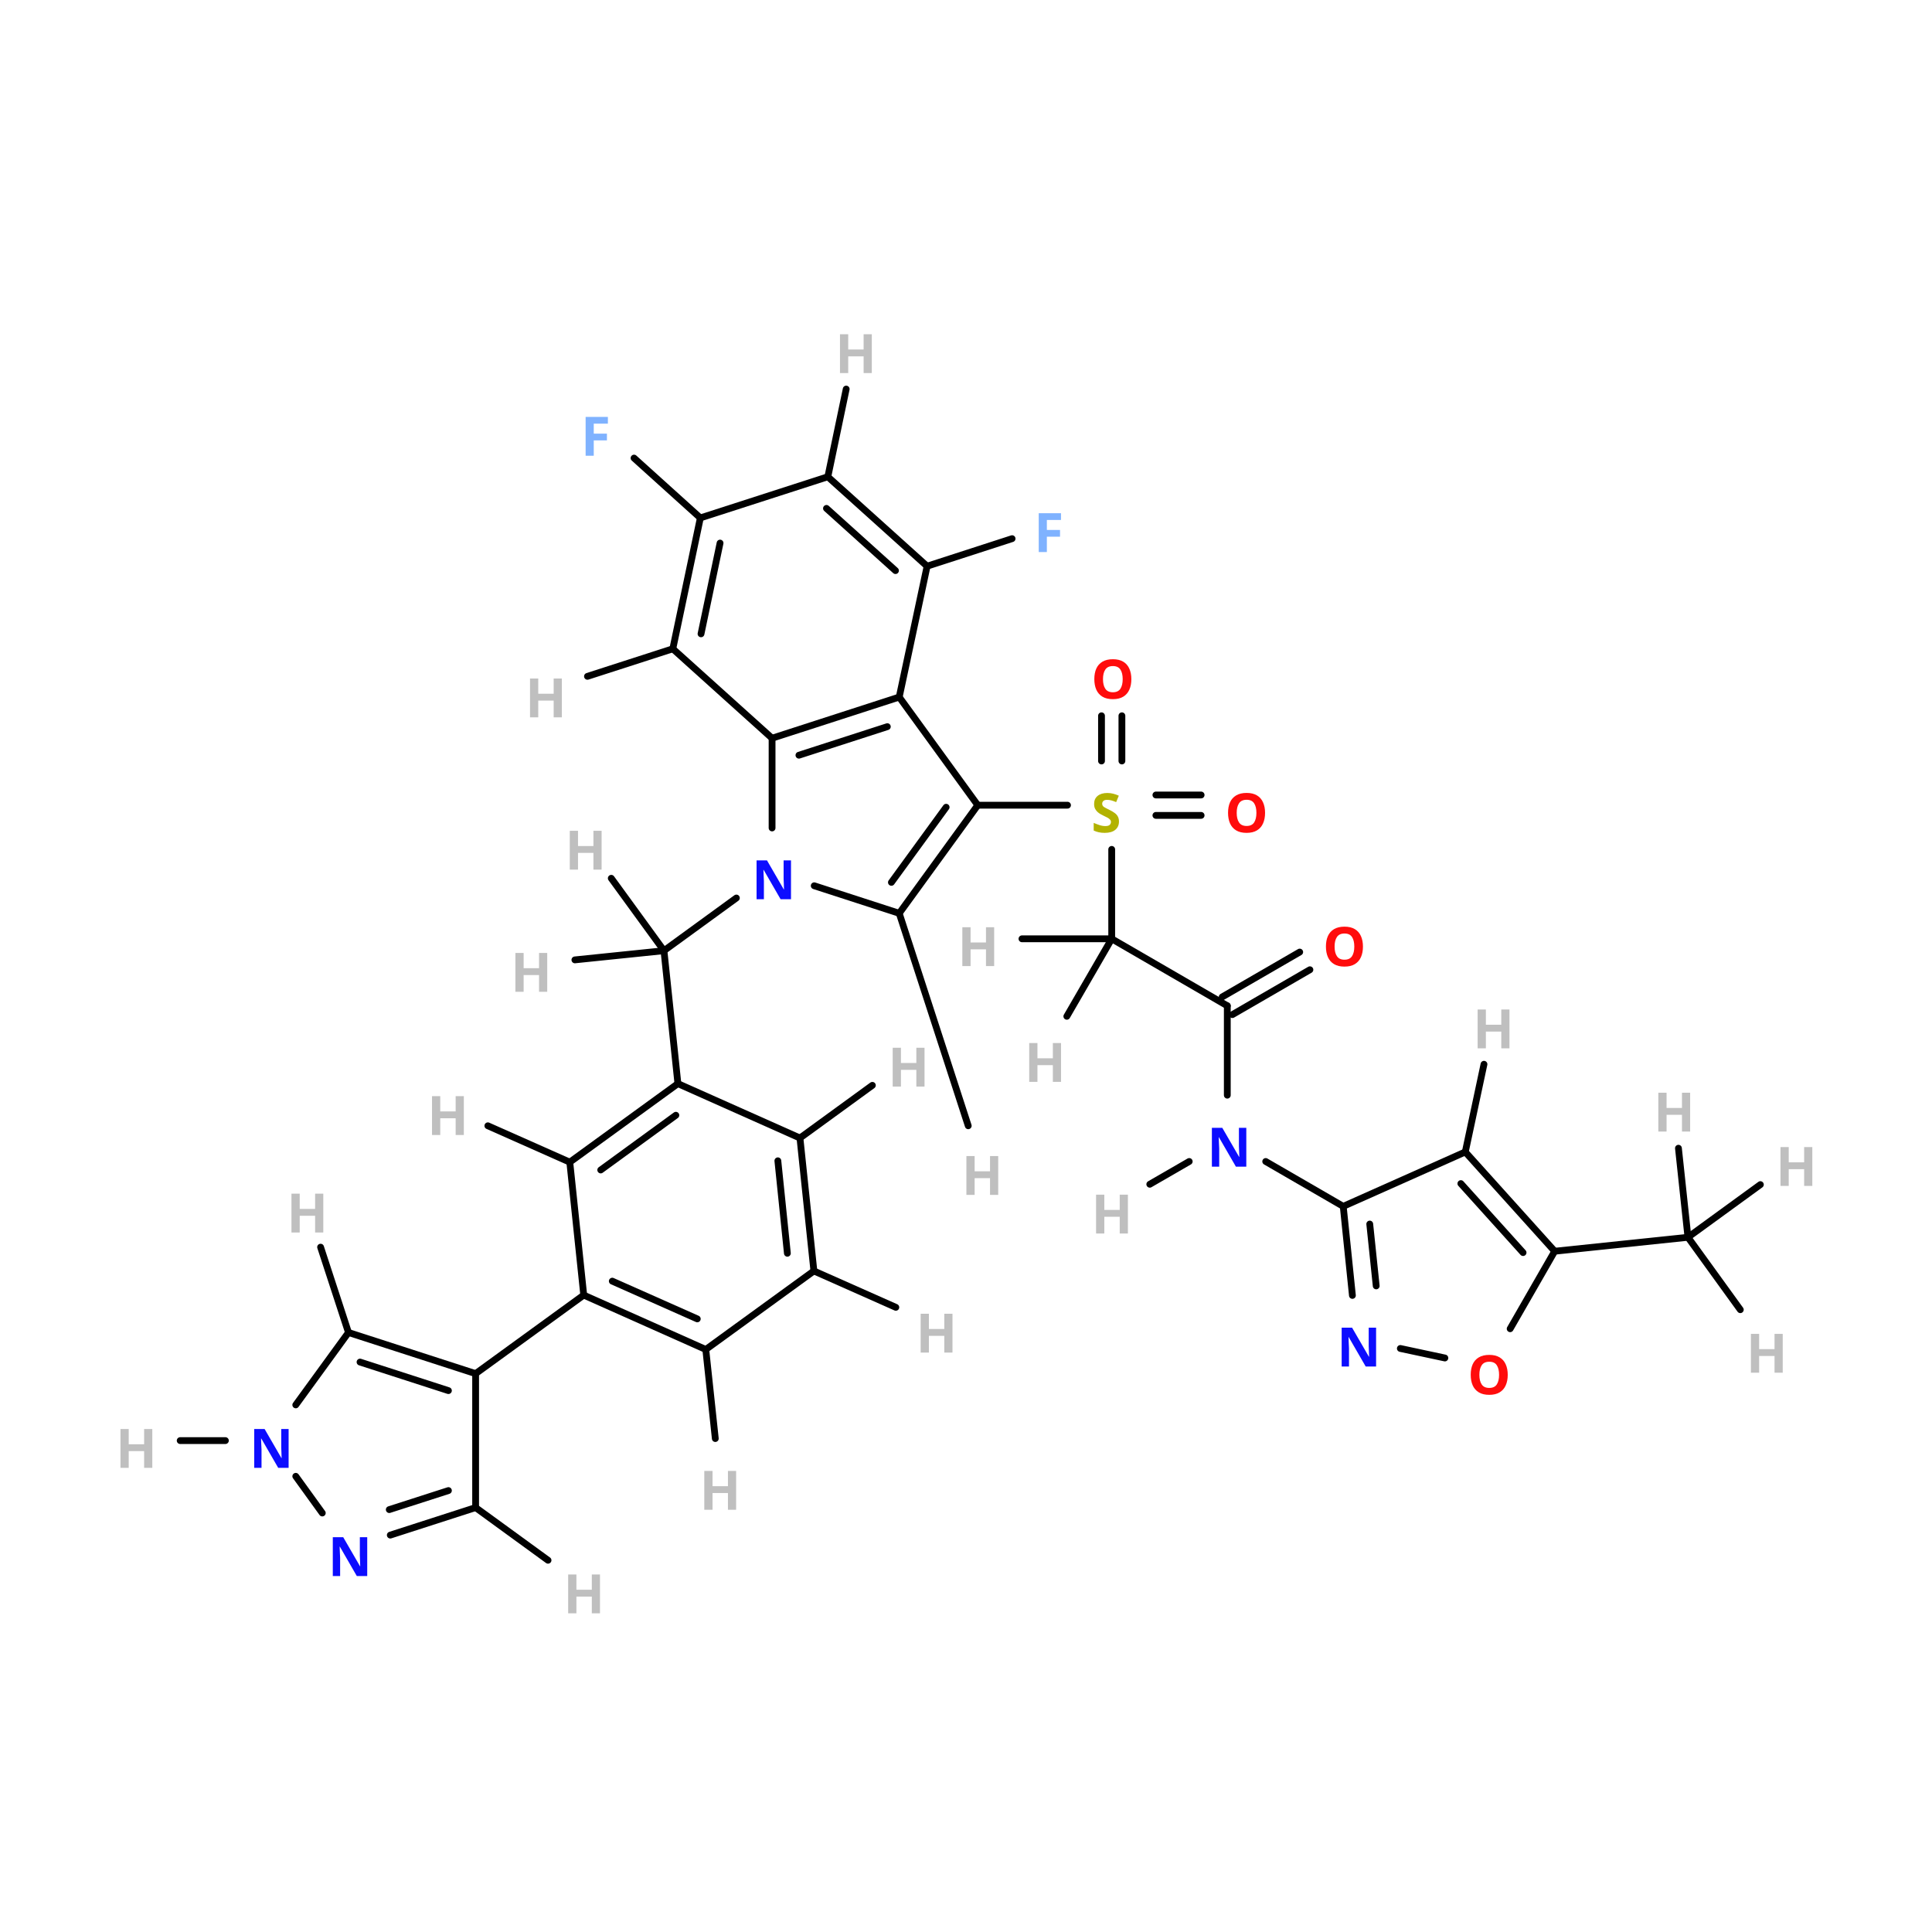
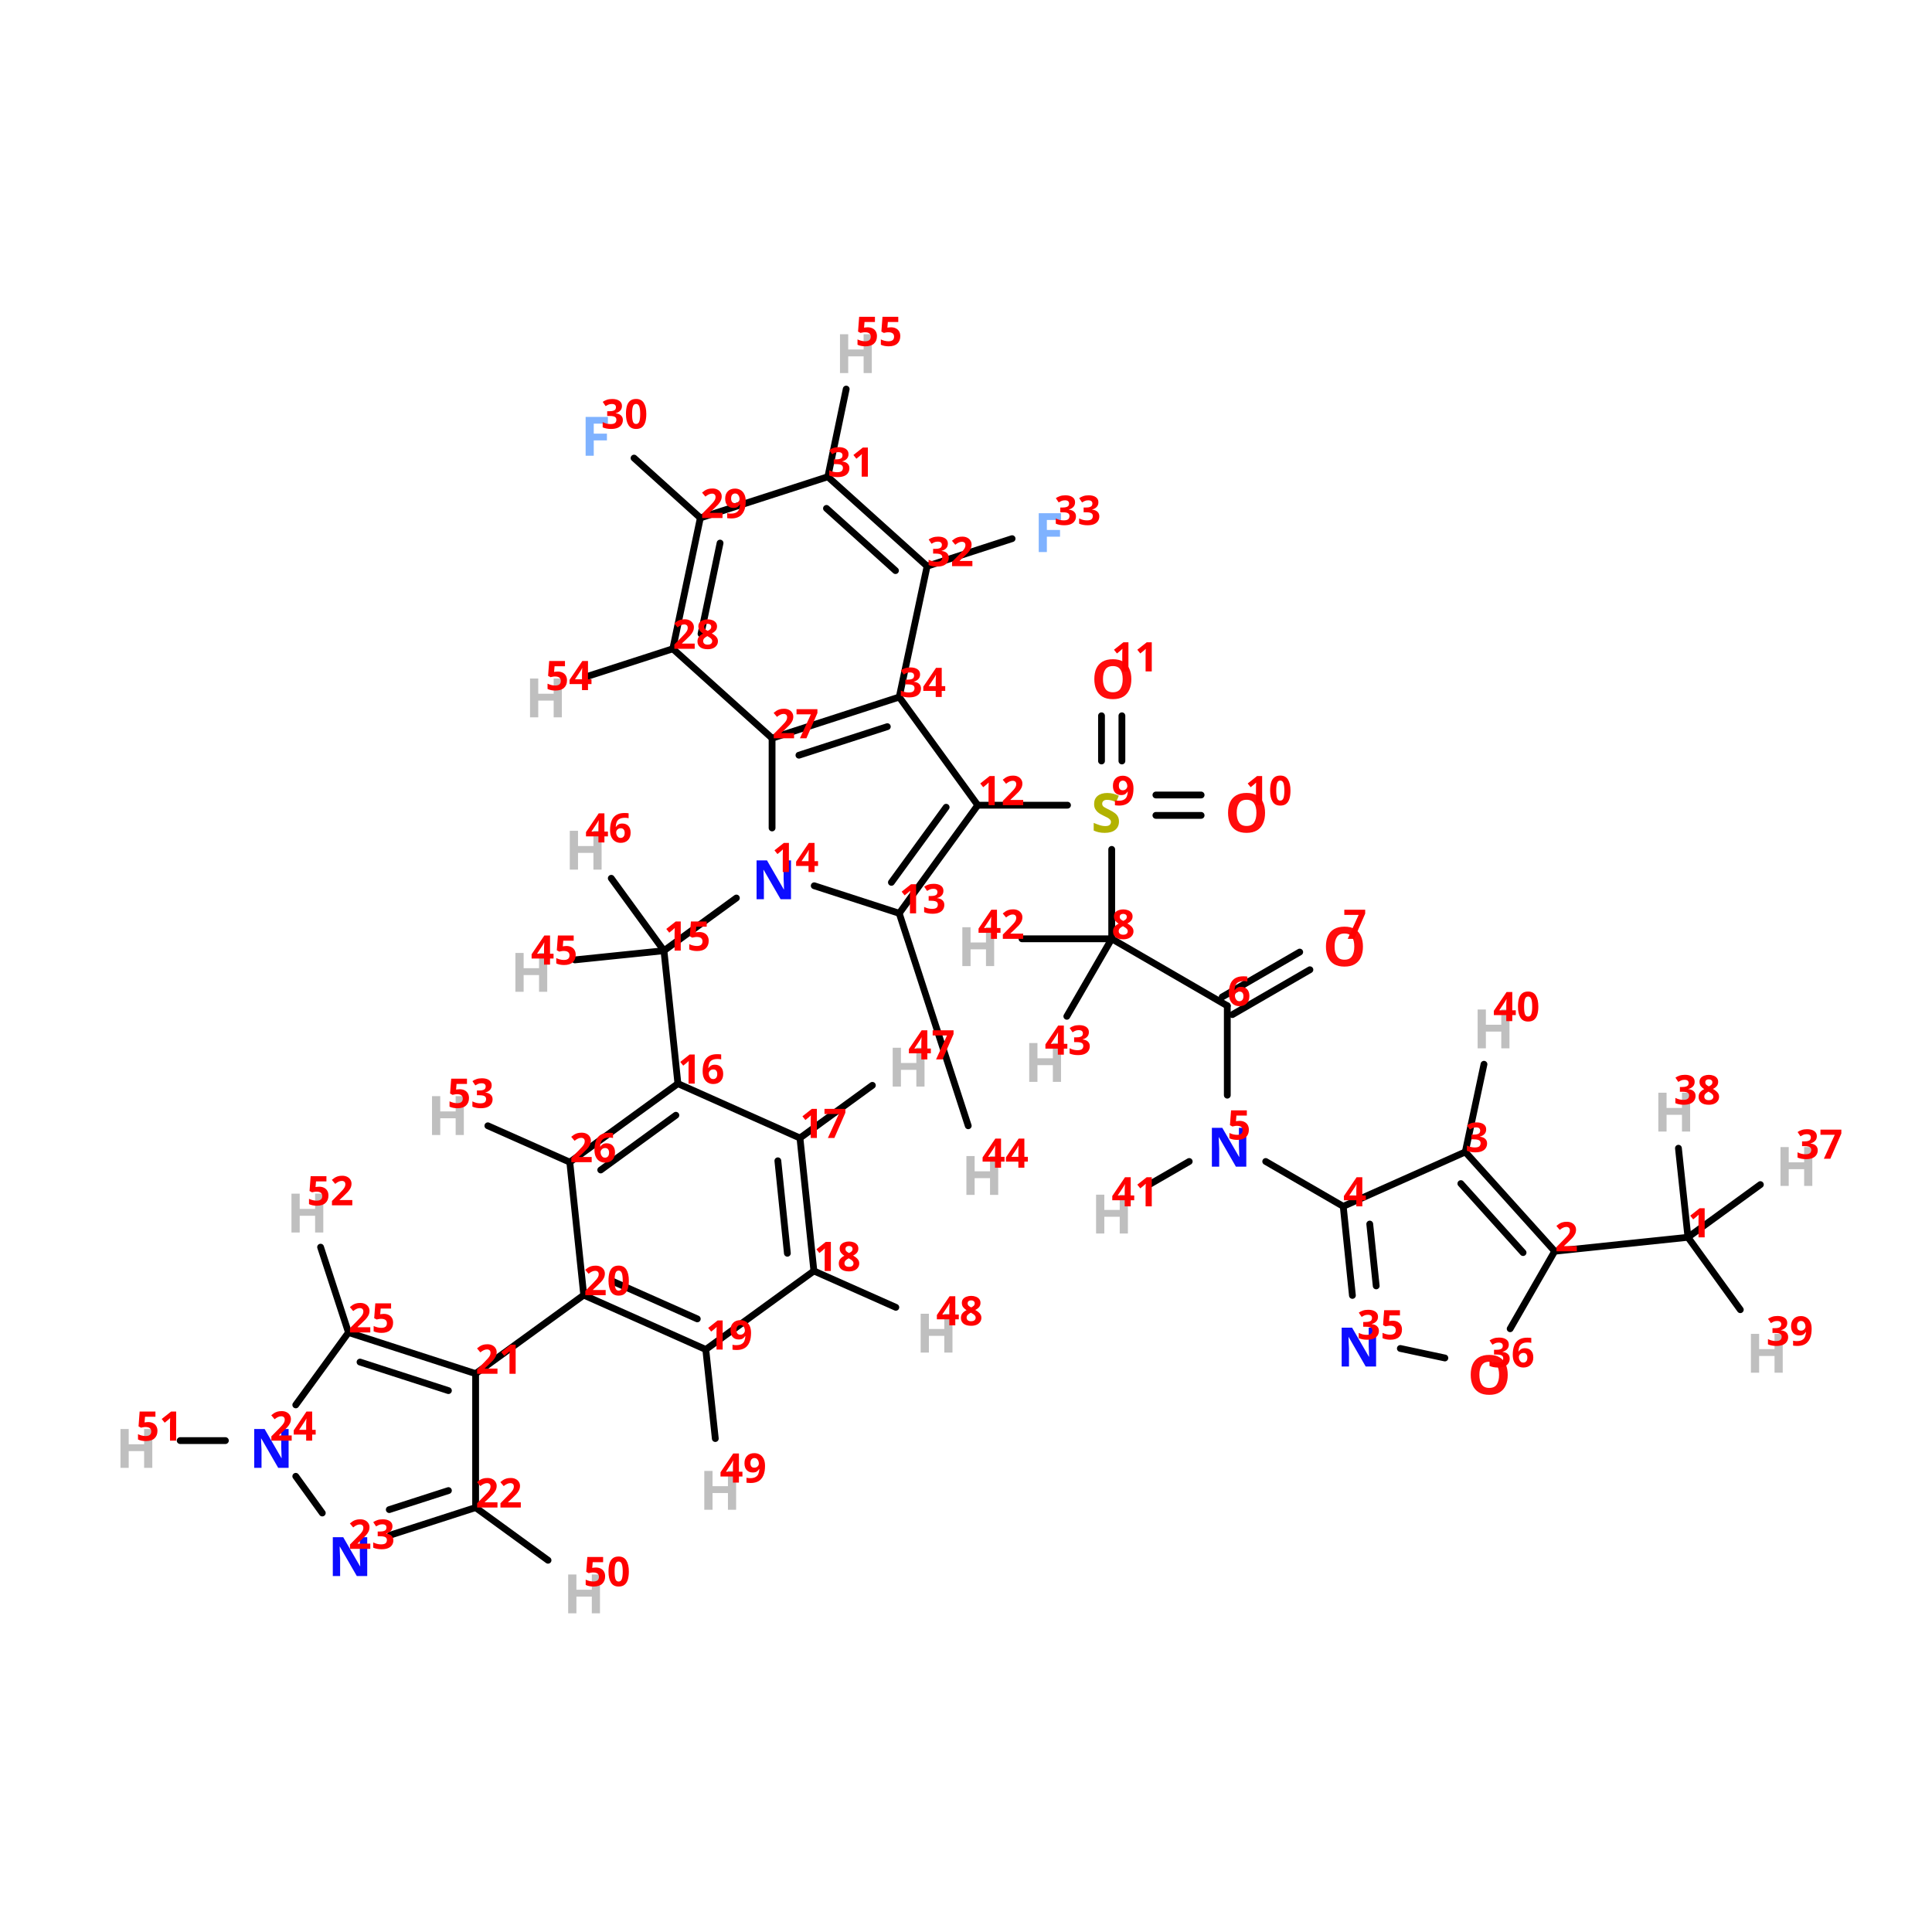
<svg xmlns="http://www.w3.org/2000/svg" version="1.1" id="topsvg" x="0" y="0" width="200px" height="200px" viewBox="0 0 100 100">
  <rect x="0" y="0" width="100" height="100" fill="white" />
  <g transform="translate(0,0)">
    <svg width="100" height="100" x="0" y="0" viewBox="0 0 568.282 444.802" font-family="sans-serif" stroke="rgb(0,0,0)" stroke-width="2" stroke-linecap="round">
      <line x1="496.5" y1="302.2" x2="457.3" y2="306.3" opacity="1.0" stroke="rgb(0,0,0)" stroke-width="2.0" />
      <line x1="496.5" y1="302.2" x2="517.8" y2="286.7" opacity="1.0" stroke="rgb(0,0,0)" stroke-width="2.0" />
      <line x1="496.5" y1="302.2" x2="493.7" y2="276.0" opacity="1.0" stroke="rgb(0,0,0)" stroke-width="2.0" />
      <line x1="496.5" y1="302.2" x2="511.9" y2="323.5" opacity="1.0" stroke="rgb(0,0,0)" stroke-width="2.0" />
      <line x1="431.0" y1="277.1" x2="436.5" y2="251.3" opacity="1.0" stroke="rgb(0,0,0)" stroke-width="2.0" />
      <line x1="395.1" y1="293.1" x2="372.3" y2="279.9" opacity="1.0" stroke="rgb(0,0,0)" stroke-width="2.0" />
      <line x1="361.0" y1="260.4" x2="361.0" y2="234.1" opacity="1.0" stroke="rgb(0,0,0)" stroke-width="2.0" />
      <line x1="349.8" y1="279.9" x2="338.2" y2="286.6" opacity="1.0" stroke="rgb(0,0,0)" stroke-width="2.0" />
      <line x1="359.5" y1="231.5" x2="382.3" y2="218.3" opacity="1.0" stroke="rgb(0,0,0)" stroke-width="2.0" />
      <line x1="362.5" y1="236.7" x2="385.3" y2="223.5" opacity="1.0" stroke="rgb(0,0,0)" stroke-width="2.0" />
      <line x1="361.0" y1="234.1" x2="327.0" y2="214.4" opacity="1.0" stroke="rgb(0,0,0)" stroke-width="2.0" />
      <line x1="327.0" y1="214.4" x2="327.0" y2="188.1" opacity="1.0" stroke="rgb(0,0,0)" stroke-width="2.0" />
      <line x1="327.0" y1="214.4" x2="300.6" y2="214.4" opacity="1.0" stroke="rgb(0,0,0)" stroke-width="2.0" />
      <line x1="327.0" y1="214.4" x2="313.8" y2="237.2" opacity="1.0" stroke="rgb(0,0,0)" stroke-width="2.0" />
      <line x1="340.0" y1="172.1" x2="353.3" y2="172.1" opacity="1.0" stroke="rgb(0,0,0)" stroke-width="2.0" />
      <line x1="340.0" y1="178.1" x2="353.3" y2="178.1" opacity="1.0" stroke="rgb(0,0,0)" stroke-width="2.0" />
      <line x1="324.0" y1="162.1" x2="324.0" y2="148.8" opacity="1.0" stroke="rgb(0,0,0)" stroke-width="2.0" />
      <line x1="330.0" y1="162.1" x2="330.0" y2="148.8" opacity="1.0" stroke="rgb(0,0,0)" stroke-width="2.0" />
      <line x1="314.0" y1="175.1" x2="287.6" y2="175.1" opacity="1.0" stroke="rgb(0,0,0)" stroke-width="2.0" />
      <line x1="264.5" y1="206.9" x2="284.8" y2="269.4" opacity="1.0" stroke="rgb(0,0,0)" stroke-width="2.0" />
      <line x1="216.6" y1="202.4" x2="195.3" y2="217.9" opacity="1.0" stroke="rgb(0,0,0)" stroke-width="2.0" />
      <line x1="195.3" y1="217.9" x2="199.4" y2="257.0" opacity="1.0" stroke="rgb(0,0,0)" stroke-width="2.0" />
      <line x1="195.3" y1="217.9" x2="169.1" y2="220.6" opacity="1.0" stroke="rgb(0,0,0)" stroke-width="2.0" />
      <line x1="195.3" y1="217.9" x2="179.8" y2="196.6" opacity="1.0" stroke="rgb(0,0,0)" stroke-width="2.0" />
      <line x1="235.3" y1="273.0" x2="256.6" y2="257.5" opacity="1.0" stroke="rgb(0,0,0)" stroke-width="2.0" />
      <line x1="239.4" y1="312.1" x2="263.5" y2="322.8" opacity="1.0" stroke="rgb(0,0,0)" stroke-width="2.0" />
      <line x1="207.6" y1="335.2" x2="210.4" y2="361.4" opacity="1.0" stroke="rgb(0,0,0)" stroke-width="2.0" />
      <line x1="171.7" y1="319.2" x2="139.9" y2="342.3" opacity="1.0" stroke="rgb(0,0,0)" stroke-width="2.0" />
      <line x1="139.9" y1="381.7" x2="161.2" y2="397.2" opacity="1.0" stroke="rgb(0,0,0)" stroke-width="2.0" />
      <line x1="66.3" y1="362.0" x2="53.0" y2="362.0" opacity="1.0" stroke="rgb(0,0,0)" stroke-width="2.0" />
      <line x1="102.5" y1="330.2" x2="94.3" y2="305.1" opacity="1.0" stroke="rgb(0,0,0)" stroke-width="2.0" />
      <line x1="167.6" y1="280.1" x2="143.5" y2="269.4" opacity="1.0" stroke="rgb(0,0,0)" stroke-width="2.0" />
      <line x1="197.9" y1="129.1" x2="172.8" y2="137.2" opacity="1.0" stroke="rgb(0,0,0)" stroke-width="2.0" />
      <line x1="206.0" y1="90.6" x2="186.5" y2="73.0" opacity="1.0" stroke="rgb(0,0,0)" stroke-width="2.0" />
      <line x1="243.5" y1="78.5" x2="248.9" y2="52.7" opacity="1.0" stroke="rgb(0,0,0)" stroke-width="2.0" />
      <line x1="272.7" y1="104.8" x2="297.7" y2="96.7" opacity="1.0" stroke="rgb(0,0,0)" stroke-width="2.0" />
      <line x1="395.1" y1="293.1" x2="397.8" y2="319.3" opacity="1.0" stroke="rgb(0,0,0)" stroke-width="2.0" />
      <line x1="402.9" y1="298.3" x2="404.8" y2="316.5" opacity="1.0" stroke="rgb(0,0,0)" stroke-width="2.0" />
      <line x1="411.9" y1="334.9" x2="425.0" y2="337.7" opacity="1.0" stroke="rgb(0,0,0)" stroke-width="2.0" />
      <line x1="444.2" y1="329.1" x2="457.3" y2="306.3" opacity="1.0" stroke="rgb(0,0,0)" stroke-width="2.0" />
      <line x1="457.3" y1="306.3" x2="431.0" y2="277.1" opacity="1.0" stroke="rgb(0,0,0)" stroke-width="2.0" />
      <line x1="448.0" y1="306.7" x2="429.7" y2="286.4" opacity="1.0" stroke="rgb(0,0,0)" stroke-width="2.0" />
      <line x1="431.0" y1="277.1" x2="395.1" y2="293.1" opacity="1.0" stroke="rgb(0,0,0)" stroke-width="2.0" />
      <line x1="227.1" y1="181.8" x2="227.1" y2="155.4" opacity="1.0" stroke="rgb(0,0,0)" stroke-width="2.0" />
      <line x1="227.1" y1="155.4" x2="264.5" y2="143.3" opacity="1.0" stroke="rgb(0,0,0)" stroke-width="2.0" />
      <line x1="235.0" y1="160.4" x2="261.0" y2="152.0" opacity="1.0" stroke="rgb(0,0,0)" stroke-width="2.0" />
      <line x1="264.5" y1="143.3" x2="287.6" y2="175.1" opacity="1.0" stroke="rgb(0,0,0)" stroke-width="2.0" />
      <line x1="287.6" y1="175.1" x2="264.5" y2="206.9" opacity="1.0" stroke="rgb(0,0,0)" stroke-width="2.0" />
      <line x1="278.3" y1="175.7" x2="262.2" y2="197.8" opacity="1.0" stroke="rgb(0,0,0)" stroke-width="2.0" />
      <line x1="264.5" y1="206.9" x2="239.5" y2="198.8" opacity="1.0" stroke="rgb(0,0,0)" stroke-width="2.0" />
      <line x1="94.8" y1="383.3" x2="87.0" y2="372.5" opacity="1.0" stroke="rgb(0,0,0)" stroke-width="2.0" />
      <line x1="87.0" y1="351.5" x2="102.5" y2="330.2" opacity="1.0" stroke="rgb(0,0,0)" stroke-width="2.0" />
      <line x1="102.5" y1="330.2" x2="139.9" y2="342.3" opacity="1.0" stroke="rgb(0,0,0)" stroke-width="2.0" />
      <line x1="105.9" y1="338.9" x2="131.9" y2="347.3" opacity="1.0" stroke="rgb(0,0,0)" stroke-width="2.0" />
      <line x1="139.9" y1="342.3" x2="139.9" y2="381.7" opacity="1.0" stroke="rgb(0,0,0)" stroke-width="2.0" />
      <line x1="139.9" y1="381.7" x2="114.8" y2="389.8" opacity="1.0" stroke="rgb(0,0,0)" stroke-width="2.0" />
      <line x1="131.9" y1="376.7" x2="114.5" y2="382.3" opacity="1.0" stroke="rgb(0,0,0)" stroke-width="2.0" />
      <line x1="243.5" y1="78.5" x2="272.7" y2="104.8" opacity="1.0" stroke="rgb(0,0,0)" stroke-width="2.0" />
      <line x1="243.1" y1="87.8" x2="263.4" y2="106.1" opacity="1.0" stroke="rgb(0,0,0)" stroke-width="2.0" />
      <line x1="272.7" y1="104.8" x2="264.5" y2="143.3" opacity="1.0" stroke="rgb(0,0,0)" stroke-width="2.0" />
      <line x1="227.1" y1="155.4" x2="197.9" y2="129.1" opacity="1.0" stroke="rgb(0,0,0)" stroke-width="2.0" />
      <line x1="197.9" y1="129.1" x2="206.0" y2="90.6" opacity="1.0" stroke="rgb(0,0,0)" stroke-width="2.0" />
      <line x1="206.2" y1="124.7" x2="211.8" y2="98.0" opacity="1.0" stroke="rgb(0,0,0)" stroke-width="2.0" />
      <line x1="206.0" y1="90.6" x2="243.5" y2="78.5" opacity="1.0" stroke="rgb(0,0,0)" stroke-width="2.0" />
      <line x1="239.4" y1="312.1" x2="207.6" y2="335.2" opacity="1.0" stroke="rgb(0,0,0)" stroke-width="2.0" />
      <line x1="207.6" y1="335.2" x2="171.7" y2="319.2" opacity="1.0" stroke="rgb(0,0,0)" stroke-width="2.0" />
      <line x1="205.1" y1="326.2" x2="180.1" y2="315.1" opacity="1.0" stroke="rgb(0,0,0)" stroke-width="2.0" />
      <line x1="171.7" y1="319.2" x2="167.6" y2="280.1" opacity="1.0" stroke="rgb(0,0,0)" stroke-width="2.0" />
      <line x1="167.6" y1="280.1" x2="199.4" y2="257.0" opacity="1.0" stroke="rgb(0,0,0)" stroke-width="2.0" />
      <line x1="176.7" y1="282.4" x2="198.8" y2="266.3" opacity="1.0" stroke="rgb(0,0,0)" stroke-width="2.0" />
      <line x1="199.4" y1="257.0" x2="235.3" y2="273.0" opacity="1.0" stroke="rgb(0,0,0)" stroke-width="2.0" />
      <line x1="235.3" y1="273.0" x2="239.4" y2="312.1" opacity="1.0" stroke="rgb(0,0,0)" stroke-width="2.0" />
      <line x1="228.8" y1="279.7" x2="231.6" y2="306.9" opacity="1.0" stroke="rgb(0,0,0)" stroke-width="2.0" />
      <text x="281.63" y="222.421" fill="rgb(191,191,191)" stroke-width="0" font-weight="bold" font-size="16">H</text>
      <text x="170.819" y="72.309" fill="rgb(127,178,255)" stroke-width="0" font-weight="bold" font-size="16">F</text>
      <text x="304.097" y="100.638" fill="rgb(127,178,255)" stroke-width="0" font-weight="bold" font-size="16">F</text>
      <text x="393.202" y="340.206" fill="rgb(12,12,255)" stroke-width="0" font-weight="bold" font-size="16">N</text>
      <text x="431.676" y="348.384" fill="rgb(255,12,12)" stroke-width="0" font-weight="bold" font-size="16">O</text>
      <text x="522.282" y="287.089" fill="rgb(191,191,191)" stroke-width="0" font-weight="bold" font-size="16">H</text>
      <text x="486.349" y="271.091" fill="rgb(191,191,191)" stroke-width="0" font-weight="bold" font-size="16">H</text>
      <text x="513.58" y="342.03" fill="rgb(191,191,191)" stroke-width="0" font-weight="bold" font-size="16">H</text>
      <text x="433.201" y="246.616" fill="rgb(191,191,191)" stroke-width="0" font-weight="bold" font-size="16">H</text>
      <text x="320.963" y="301.088" fill="rgb(191,191,191)" stroke-width="0" font-weight="bold" font-size="16">H</text>
      <text x="301.297" y="256.485" fill="rgb(191,191,191)" stroke-width="0" font-weight="bold" font-size="16">H</text>
      <text x="282.82" y="289.726" fill="rgb(191,191,191)" stroke-width="0" font-weight="bold" font-size="16">H</text>
      <text x="150.163" y="229.986" fill="rgb(191,191,191)" stroke-width="0" font-weight="bold" font-size="16">H</text>
      <text x="166.161" y="194.053" fill="rgb(191,191,191)" stroke-width="0" font-weight="bold" font-size="16">H</text>
      <text x="261.146" y="257.871" fill="rgb(191,191,191)" stroke-width="0" font-weight="bold" font-size="16">H</text>
      <text x="269.369" y="336.107" fill="rgb(191,191,191)" stroke-width="0" font-weight="bold" font-size="16">H</text>
      <text x="205.727" y="382.346" fill="rgb(191,191,191)" stroke-width="0" font-weight="bold" font-size="16">H</text>
      <text x="165.682" y="412.802" fill="rgb(191,191,191)" stroke-width="0" font-weight="bold" font-size="16">H</text>
      <text x="34" y="370.016" fill="rgb(191,191,191)" stroke-width="0" font-weight="bold" font-size="16">H</text>
      <text x="84.298" y="300.786" fill="rgb(191,191,191)" stroke-width="0" font-weight="bold" font-size="16">H</text>
      <text x="125.638" y="272.113" fill="rgb(191,191,191)" stroke-width="0" font-weight="bold" font-size="16">H</text>
      <text x="154.464" y="149.257" fill="rgb(191,191,191)" stroke-width="0" font-weight="bold" font-size="16">H</text>
      <text x="245.636" y="48" fill="rgb(191,191,191)" stroke-width="0" font-weight="bold" font-size="16">H</text>
      <text x="355.027" y="281.421" fill="rgb(12,12,255)" stroke-width="0" font-weight="bold" font-size="16">N</text>
      <text x="389.091" y="222.421" fill="rgb(255,12,12)" stroke-width="0" font-weight="bold" font-size="16">O</text>
      <text x="320.963" y="183.088" fill="rgb(178,178,0)" stroke-width="0" font-weight="bold" font-size="16">S</text>
      <text x="360.297" y="183.088" fill="rgb(255,12,12)" stroke-width="0" font-weight="bold" font-size="16">O</text>
      <text x="320.963" y="143.755" fill="rgb(255,12,12)" stroke-width="0" font-weight="bold" font-size="16">O</text>
      <text x="221.102" y="202.755" fill="rgb(12,12,255)" stroke-width="0" font-weight="bold" font-size="16">N</text>
      <text x="96.453" y="401.837" fill="rgb(12,12,255)" stroke-width="0" font-weight="bold" font-size="16">N</text>
      <text x="73.333" y="370.016" fill="rgb(12,12,255)" stroke-width="0" font-weight="bold" font-size="16">N</text>
+       <text x="496.46" y="302.209" fill="rgb(255,0,0)" stroke-width="0" font-weight="bold" font-size="12">1</text>
+       <text x="457.343" y="306.32" fill="rgb(255,0,0)" stroke-width="0" font-weight="bold" font-size="12">2</text>
+       <text x="431.023" y="277.09" fill="rgb(255,0,0)" stroke-width="0" font-weight="bold" font-size="12">3</text>
+       <text x="395.091" y="293.088" fill="rgb(255,0,0)" stroke-width="0" font-weight="bold" font-size="12">4</text>
+       <text x="361.027" y="273.421" fill="rgb(255,0,0)" stroke-width="0" font-weight="bold" font-size="12">5</text>
+       <text x="361.027" y="234.088" fill="rgb(255,0,0)" stroke-width="0" font-weight="bold" font-size="12">6</text>
+       <text x="395.091" y="214.421" fill="rgb(255,0,0)" stroke-width="0" font-weight="bold" font-size="12">7</text>
+       <text x="326.963" y="214.421" fill="rgb(255,0,0)" stroke-width="0" font-weight="bold" font-size="12">8</text>
+       <text x="326.963" y="175.088" fill="rgb(255,0,0)" stroke-width="0" font-weight="bold" font-size="12">9</text>
+       <text x="366.297" y="175.088" fill="rgb(255,0,0)" stroke-width="0" font-weight="bold" font-size="12">10</text>
+       <text x="326.963" y="135.755" fill="rgb(255,0,0)" stroke-width="0" font-weight="bold" font-size="12">11</text>
+       <text x="287.63" y="175.088" fill="rgb(255,0,0)" stroke-width="0" font-weight="bold" font-size="12">12</text>
+       <text x="264.51" y="206.909" fill="rgb(255,0,0)" stroke-width="0" font-weight="bold" font-size="12">13</text>
+       <text x="227.102" y="194.755" fill="rgb(255,0,0)" stroke-width="0" font-weight="bold" font-size="12">14</text>
+       <text x="195.281" y="217.874" fill="rgb(255,0,0)" stroke-width="0" font-weight="bold" font-size="12">15</text>
+       <text x="199.392" y="256.992" fill="rgb(255,0,0)" stroke-width="0" font-weight="bold" font-size="12">16</text>
+       <text x="235.325" y="272.99" fill="rgb(255,0,0)" stroke-width="0" font-weight="bold" font-size="12">17</text>
+       <text x="239.437" y="312.108" fill="rgb(255,0,0)" stroke-width="0" font-weight="bold" font-size="12">18</text>
+       <text x="207.615" y="335.228" fill="rgb(255,0,0)" stroke-width="0" font-weight="bold" font-size="12">19</text>
+       <text x="171.682" y="319.23" fill="rgb(255,0,0)" stroke-width="0" font-weight="bold" font-size="12">20</text>
+       <text x="139.861" y="342.349" fill="rgb(255,0,0)" stroke-width="0" font-weight="bold" font-size="12">21</text>
+       <text x="139.861" y="381.682" fill="rgb(255,0,0)" stroke-width="0" font-weight="bold" font-size="12">22</text>
+       <text x="102.453" y="393.837" fill="rgb(255,0,0)" stroke-width="0" font-weight="bold" font-size="12">23</text>
+       <text x="79.333" y="362.016" fill="rgb(255,0,0)" stroke-width="0" font-weight="bold" font-size="12">24</text>
+       <text x="102.453" y="330.194" fill="rgb(255,0,0)" stroke-width="0" font-weight="bold" font-size="12">25</text>
+       <text x="167.571" y="280.112" fill="rgb(255,0,0)" stroke-width="0" font-weight="bold" font-size="12">26</text>
+       <text x="227.102" y="155.421" fill="rgb(255,0,0)" stroke-width="0" font-weight="bold" font-size="12">27</text>
+       <text x="197.872" y="129.102" fill="rgb(255,0,0)" stroke-width="0" font-weight="bold" font-size="12">28</text>
+       <text x="206.05" y="90.628" fill="rgb(255,0,0)" stroke-width="0" font-weight="bold" font-size="12">29</text>
+       <text x="176.819" y="64.309" fill="rgb(255,0,0)" stroke-width="0" font-weight="bold" font-size="12">30</text>
+       <text x="243.458" y="78.474" fill="rgb(255,0,0)" stroke-width="0" font-weight="bold" font-size="12">31</text>
+       <text x="272.688" y="104.793" fill="rgb(255,0,0)" stroke-width="0" font-weight="bold" font-size="12">32</text>
+       <text x="310.097" y="92.638" fill="rgb(255,0,0)" stroke-width="0" font-weight="bold" font-size="12">33</text>
+       <text x="264.51" y="143.267" fill="rgb(255,0,0)" stroke-width="0" font-weight="bold" font-size="12">34</text>
+       <text x="399.202" y="332.206" fill="rgb(255,0,0)" stroke-width="0" font-weight="bold" font-size="12">35</text>
+       <text x="437.676" y="340.384" fill="rgb(255,0,0)" stroke-width="0" font-weight="bold" font-size="12">36</text>
+       <text x="528.282" y="279.089" fill="rgb(255,0,0)" stroke-width="0" font-weight="bold" font-size="12">37</text>
+       <text x="492.349" y="263.091" fill="rgb(255,0,0)" stroke-width="0" font-weight="bold" font-size="12">38</text>
+       <text x="519.58" y="334.03" fill="rgb(255,0,0)" stroke-width="0" font-weight="bold" font-size="12">39</text>
+       <text x="439.201" y="238.616" fill="rgb(255,0,0)" stroke-width="0" font-weight="bold" font-size="12">40</text>
+       <text x="326.963" y="293.088" fill="rgb(255,0,0)" stroke-width="0" font-weight="bold" font-size="12">41</text>
+       <text x="287.63" y="214.421" fill="rgb(255,0,0)" stroke-width="0" font-weight="bold" font-size="12">42</text>
+       <text x="307.297" y="248.485" fill="rgb(255,0,0)" stroke-width="0" font-weight="bold" font-size="12">43</text>
+       <text x="288.82" y="281.726" fill="rgb(255,0,0)" stroke-width="0" font-weight="bold" font-size="12">44</text>
+       <text x="156.163" y="221.986" fill="rgb(255,0,0)" stroke-width="0" font-weight="bold" font-size="12">45</text>
+       <text x="172.161" y="186.053" fill="rgb(255,0,0)" stroke-width="0" font-weight="bold" font-size="12">46</text>
+       <text x="267.146" y="249.871" fill="rgb(255,0,0)" stroke-width="0" font-weight="bold" font-size="12">47</text>
+       <text x="275.369" y="328.107" fill="rgb(255,0,0)" stroke-width="0" font-weight="bold" font-size="12">48</text>
+       <text x="211.727" y="374.346" fill="rgb(255,0,0)" stroke-width="0" font-weight="bold" font-size="12">49</text>
+       <text x="171.682" y="404.802" fill="rgb(255,0,0)" stroke-width="0" font-weight="bold" font-size="12">50</text>
+       <text x="40" y="362.016" fill="rgb(255,0,0)" stroke-width="0" font-weight="bold" font-size="12">51</text>
+       <text x="90.298" y="292.786" fill="rgb(255,0,0)" stroke-width="0" font-weight="bold" font-size="12">52</text>
+       <text x="131.638" y="264.113" fill="rgb(255,0,0)" stroke-width="0" font-weight="bold" font-size="12">53</text>
+       <text x="160.464" y="141.257" fill="rgb(255,0,0)" stroke-width="0" font-weight="bold" font-size="12">54</text>
+       <text x="251.636" y="40" fill="rgb(255,0,0)" stroke-width="0" font-weight="bold" font-size="12">55</text>
    </svg>
  </g>
  <text font-size="18" fill="black" font-family="sans-serif" x="10" y="20" />
</svg>
